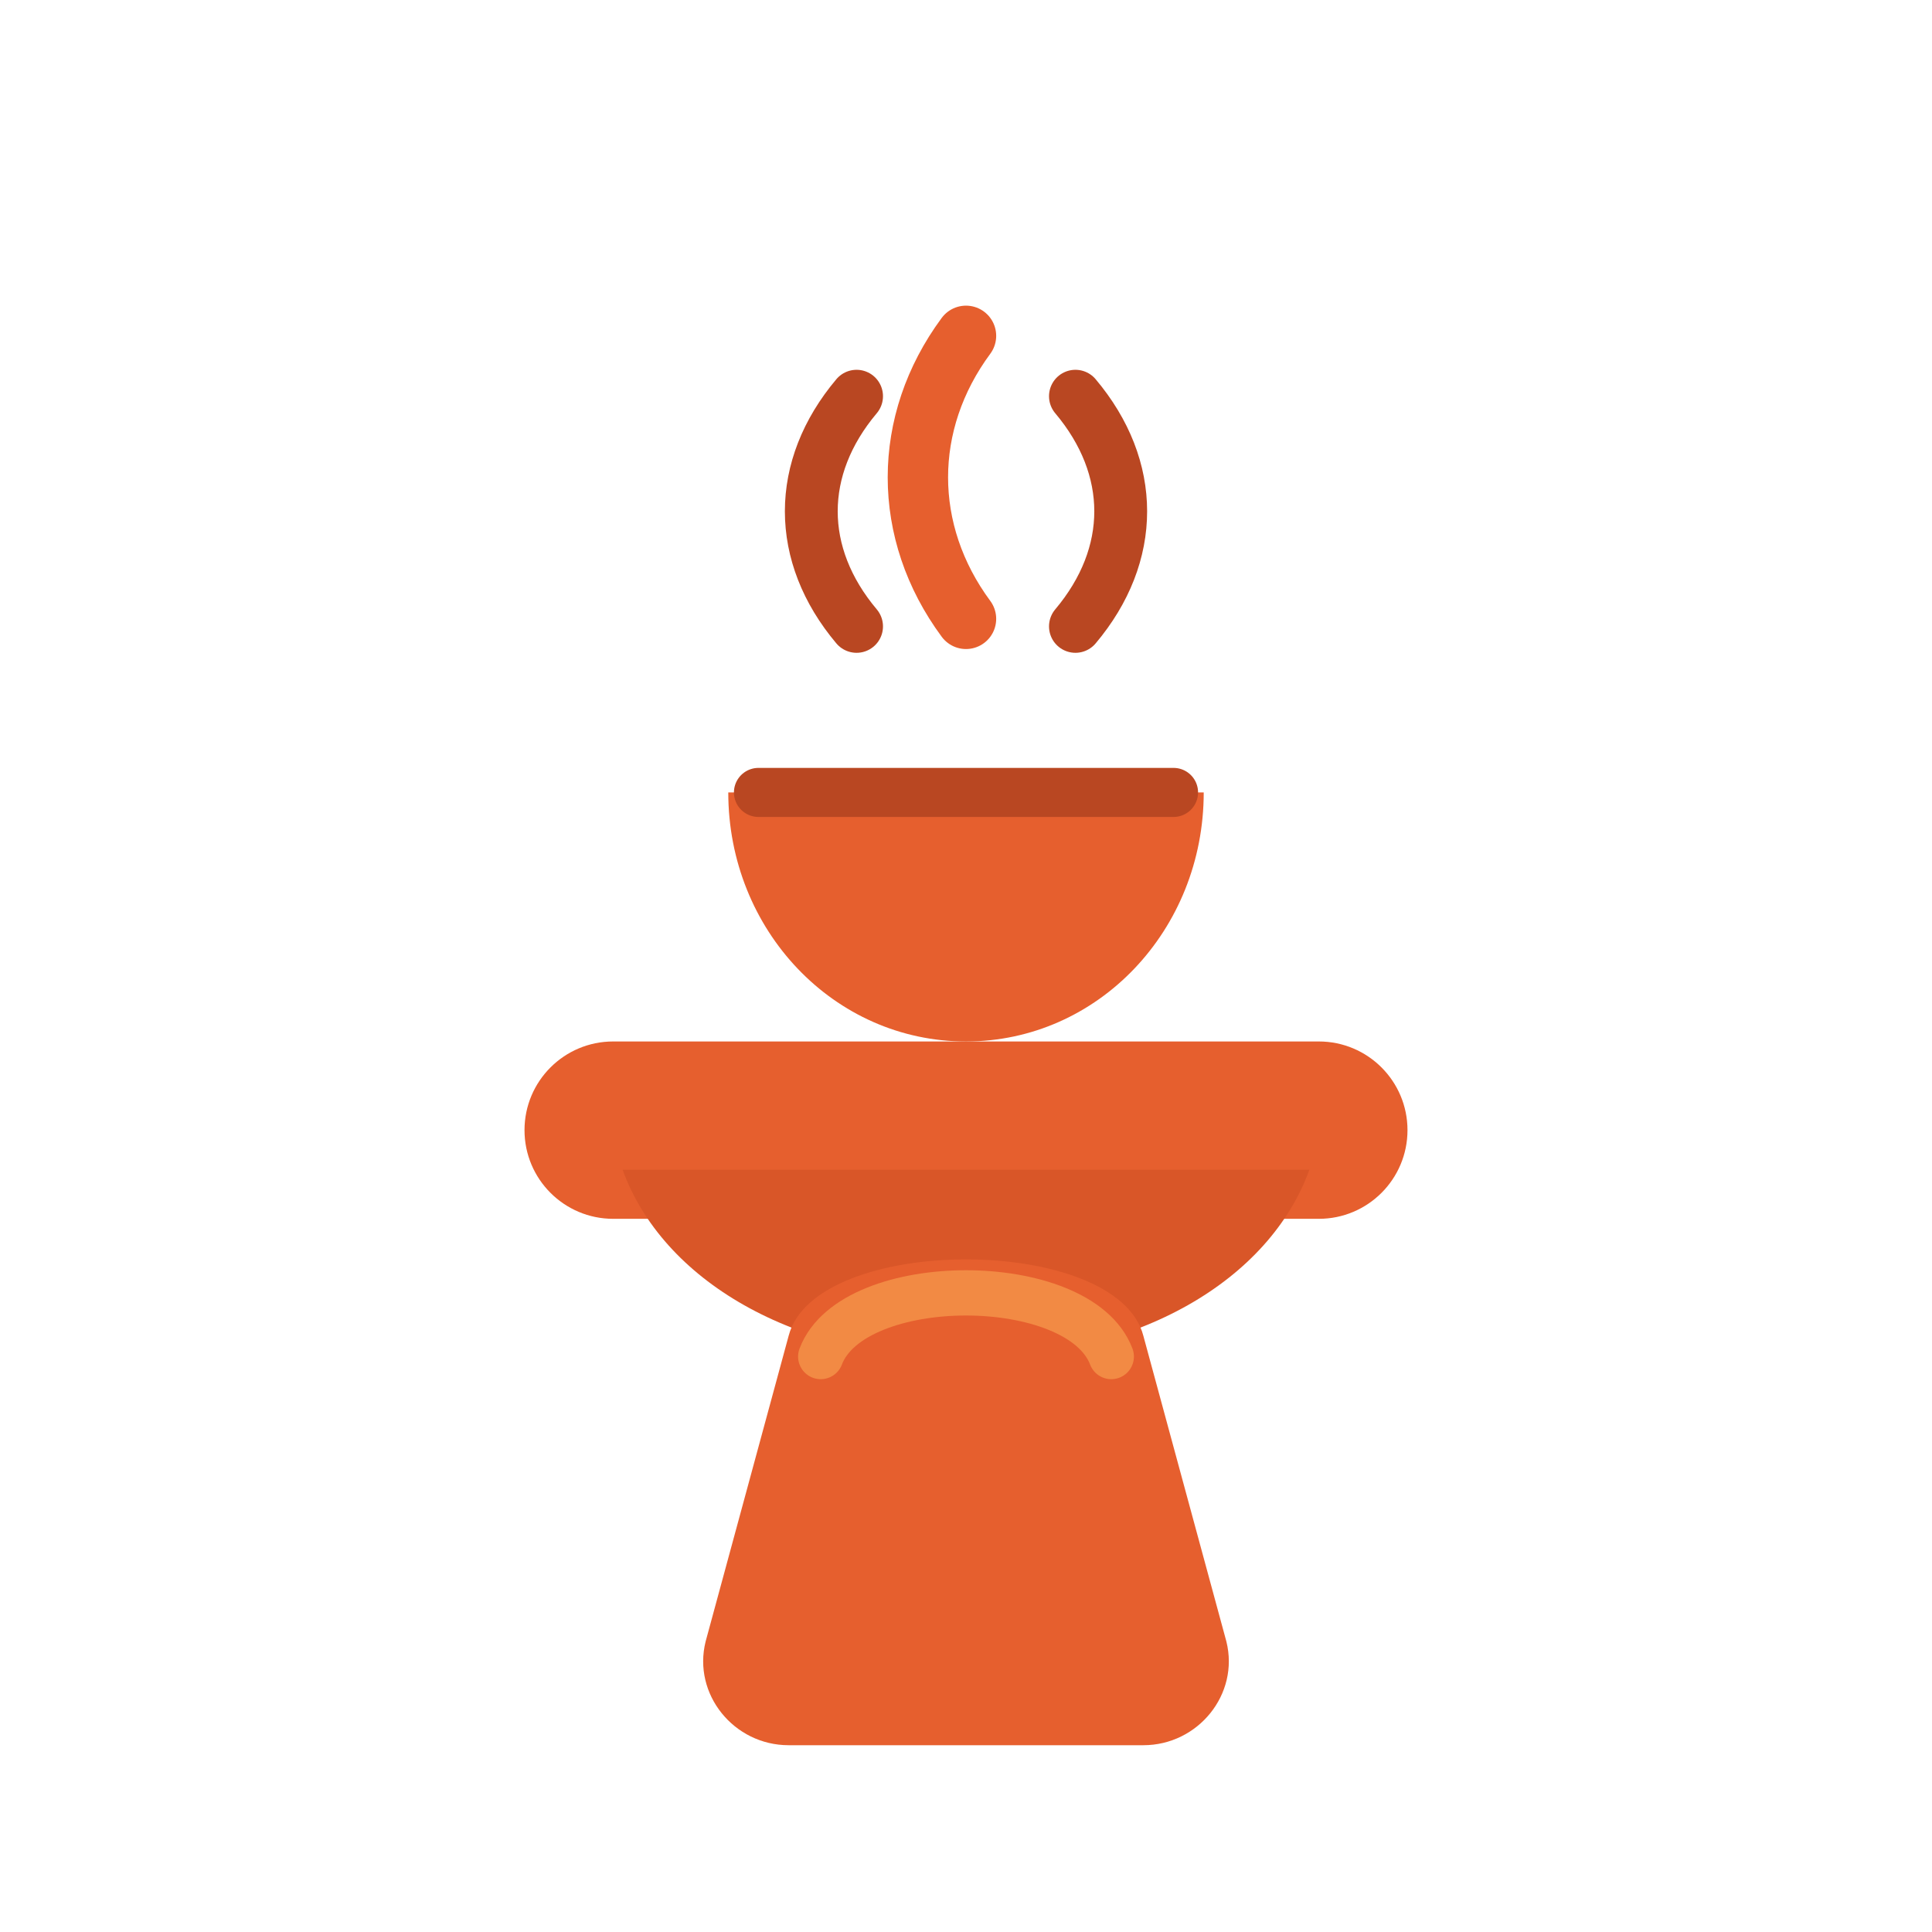
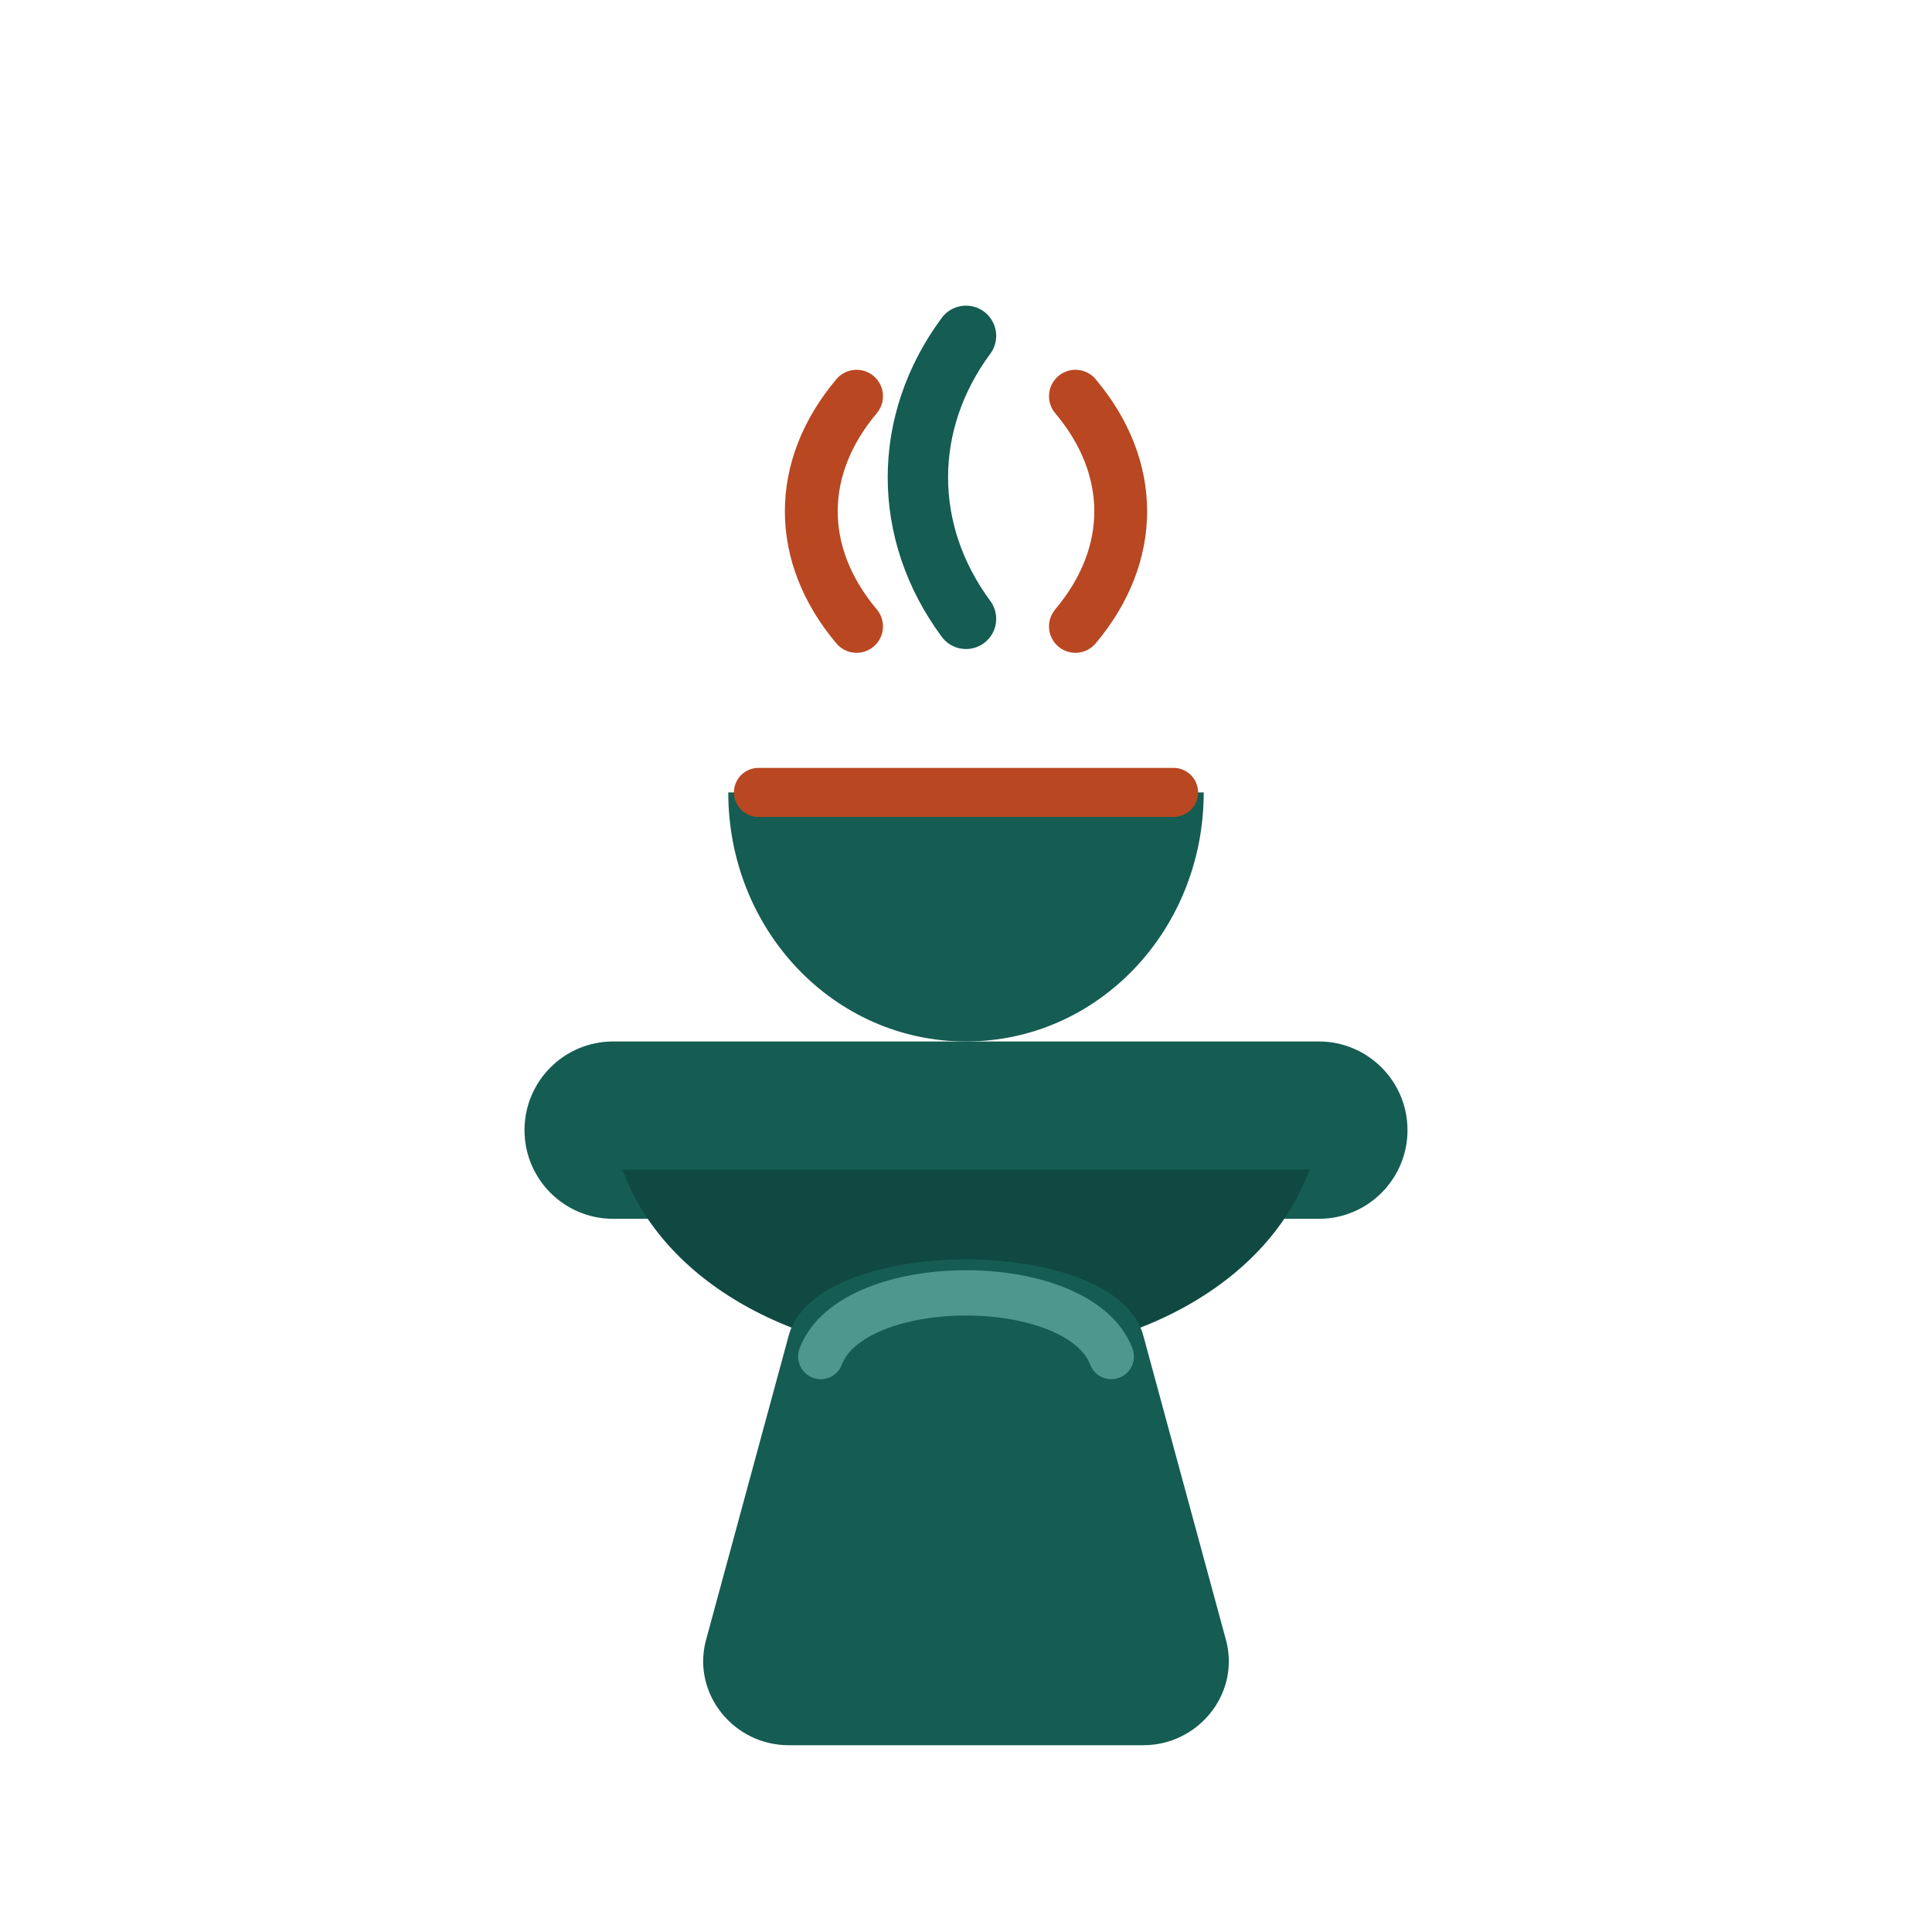
<svg xmlns="http://www.w3.org/2000/svg" width="1024" height="1024" viewBox="0 0 1024 1024" fill="none">
  <g>
-     <path d="M416 472C424 510 459 538 512 538C565 538 600 510 608 472H416Z" fill="#FF8A5B" />
-     <path d="M386 420H638C638 493 582 552 512 552C442 552 386 493 386 420Z" fill="#E65F2E" />
+     <path d="M416 472C424 510 459 538 512 538C565 538 600 510 608 472H416Z" fill="#69C8BA" />
+     <path d="M386 420H638C638 493 582 552 512 552C442 552 386 493 386 420Z" fill="#155C52" />
    <path d="M402 420H622" stroke="#B94722" stroke-width="26" stroke-linecap="round" />
-     <rect x="278" y="552" width="468" height="94" rx="47" fill="#E65F2E" />
-     <path d="M330 620H694C673 678 604 720 512 720C420 720 351 678 330 620Z" fill="#D95628" />
-     <path d="M418 708C432 654 592 654 606 708L650 870C657 898 635 925 606 925H418C389 925 367 898 374 870L418 708Z" fill="#E65F2E" />
-     <path d="M435 719C452 674 572 674 589 719" stroke="#FFB85C" stroke-width="24" stroke-linecap="round" opacity="0.48" />
+     <rect x="278" y="552" width="468" height="94" rx="47" fill="#155C52" />
+     <path d="M330 620H694C673 678 604 720 512 720C420 720 351 678 330 620Z" fill="#0F4942" />
+     <path d="M418 708C432 654 592 654 606 708L650 870C657 898 635 925 606 925H418C389 925 367 898 374 870L418 708Z" fill="#155C52" />
+     <path d="M435 719C452 674 572 674 589 719" stroke="#8CD8CC" stroke-width="24" stroke-linecap="round" opacity="0.48" />
    <path d="M454 332C422 294 422 248 454 210" stroke="#B94722" stroke-width="28" stroke-linecap="round" />
-     <path d="M512 328C478 282 478 224 512 178" stroke="#E65F2E" stroke-width="32" stroke-linecap="round" />
+     <path d="M512 328C478 282 478 224 512 178" stroke="#155C52" stroke-width="32" stroke-linecap="round" />
    <path d="M570 332C602 294 602 248 570 210" stroke="#B94722" stroke-width="28" stroke-linecap="round" />
  </g>
</svg>
